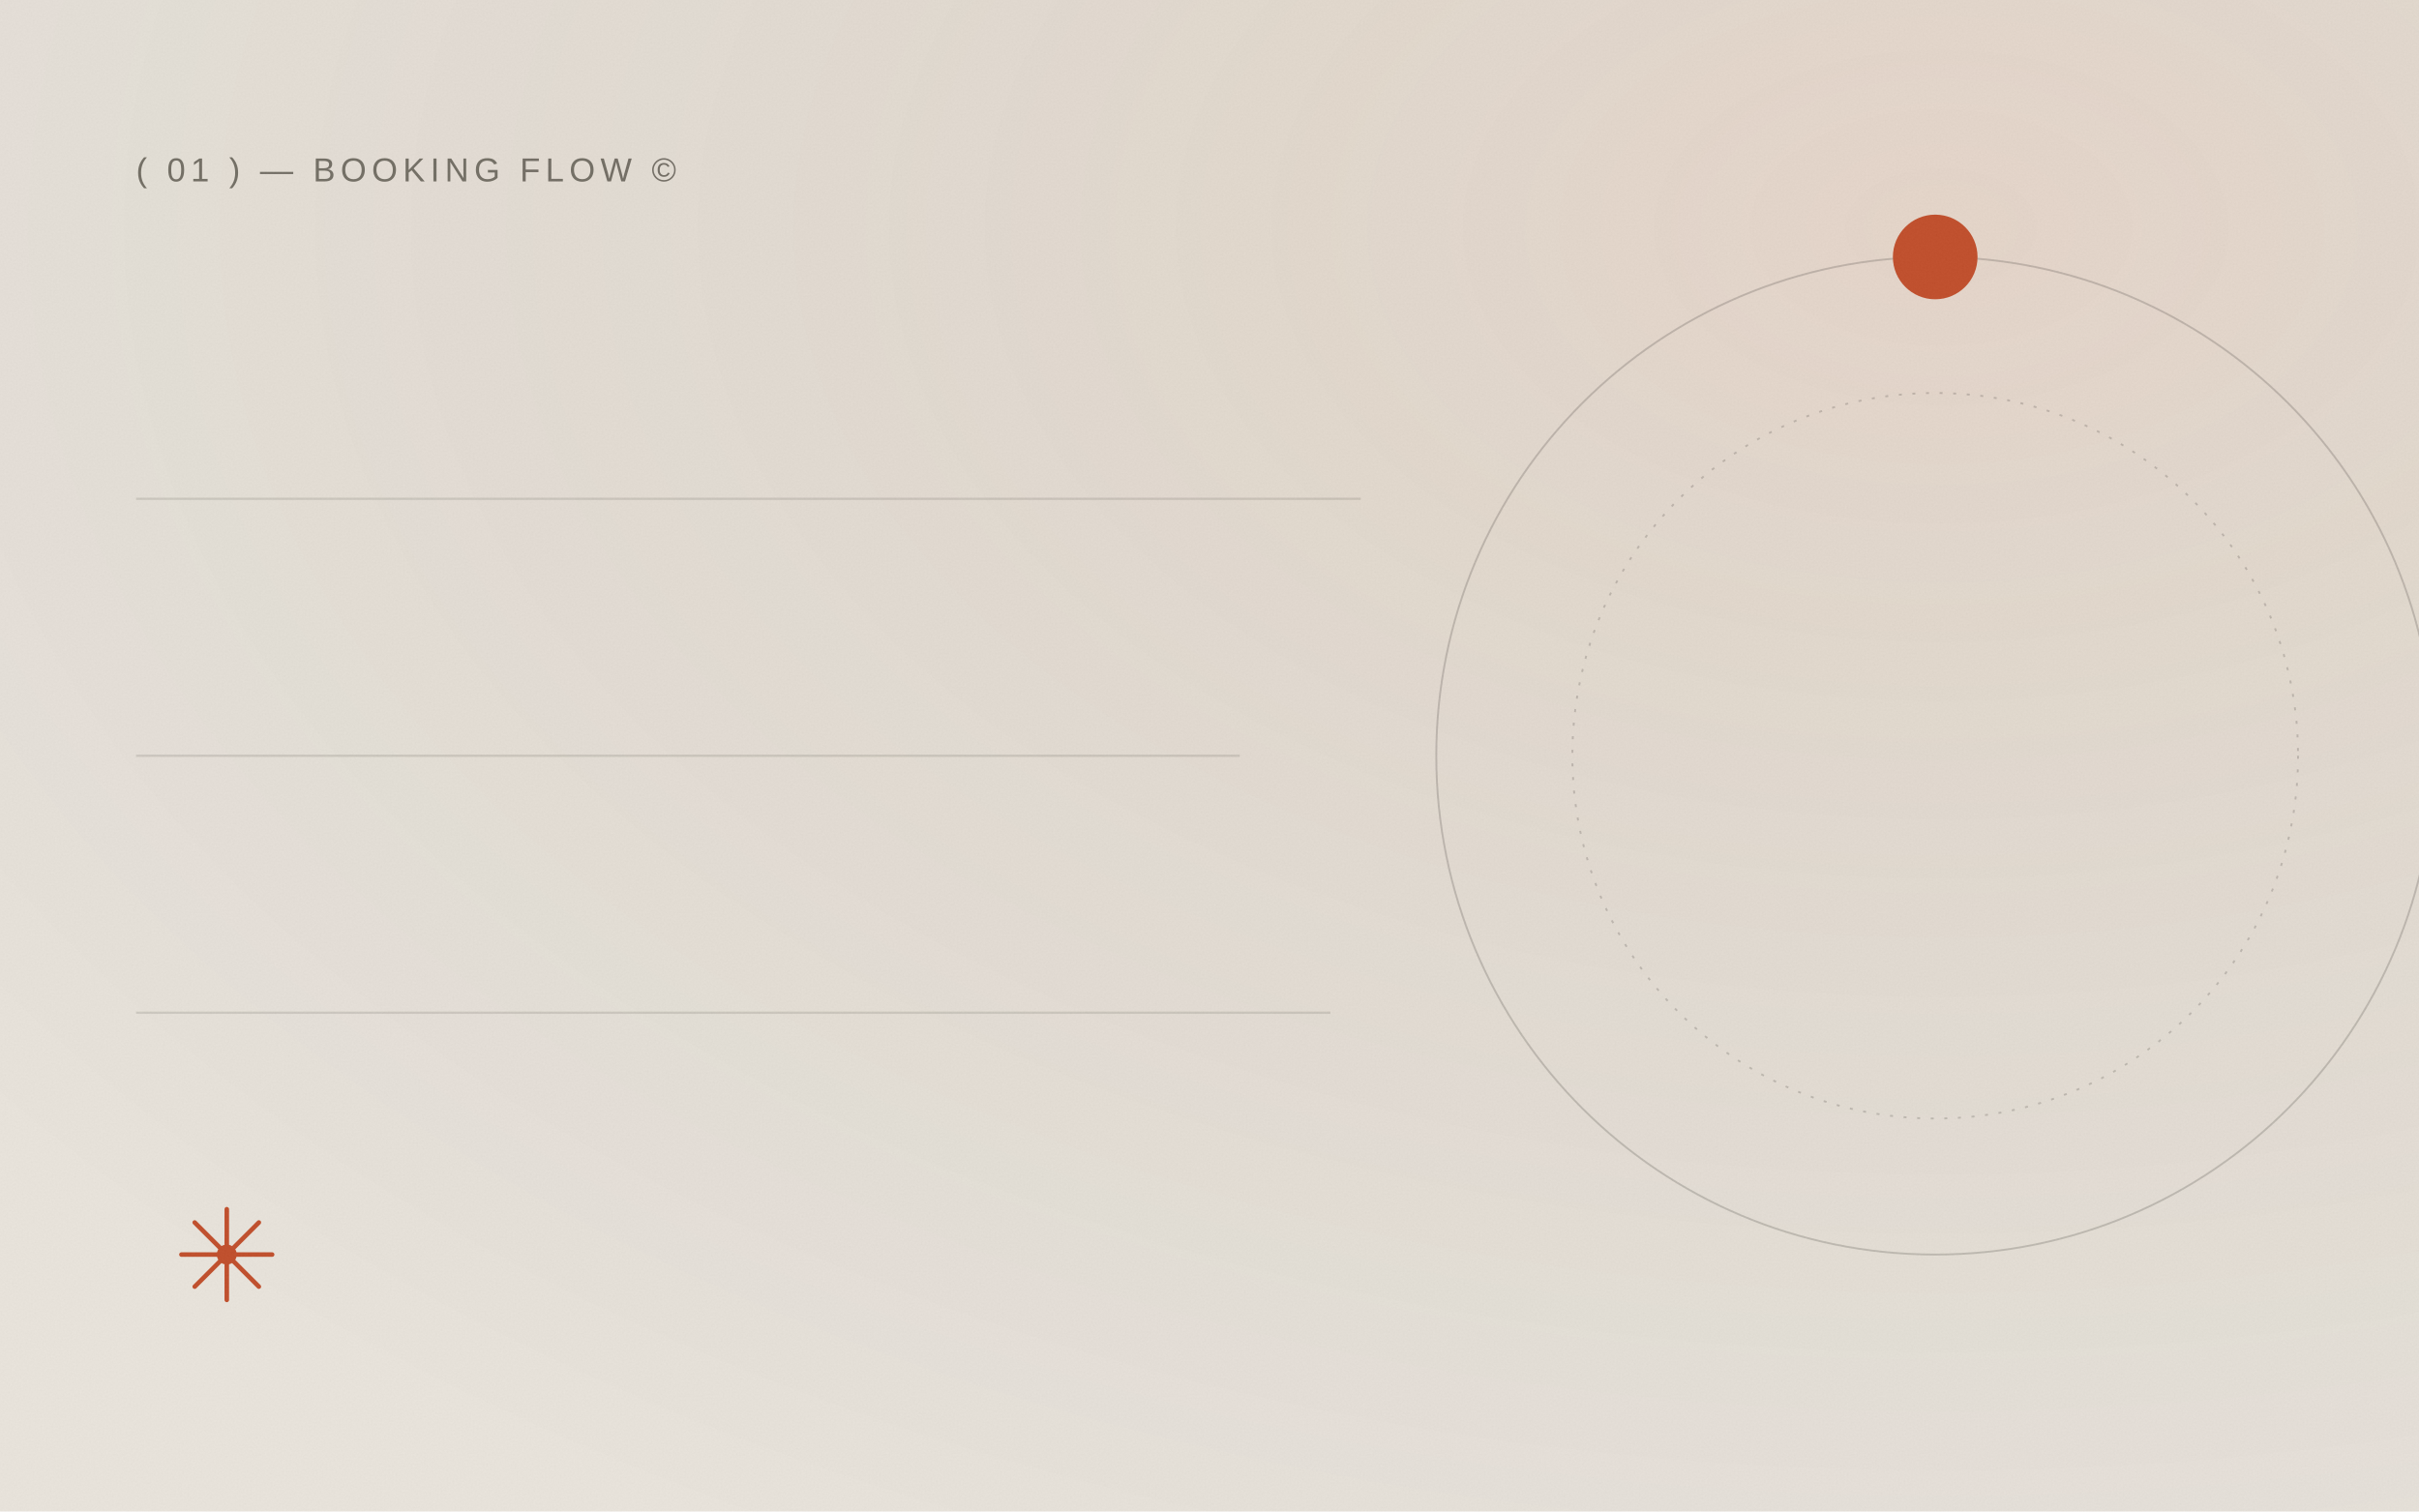
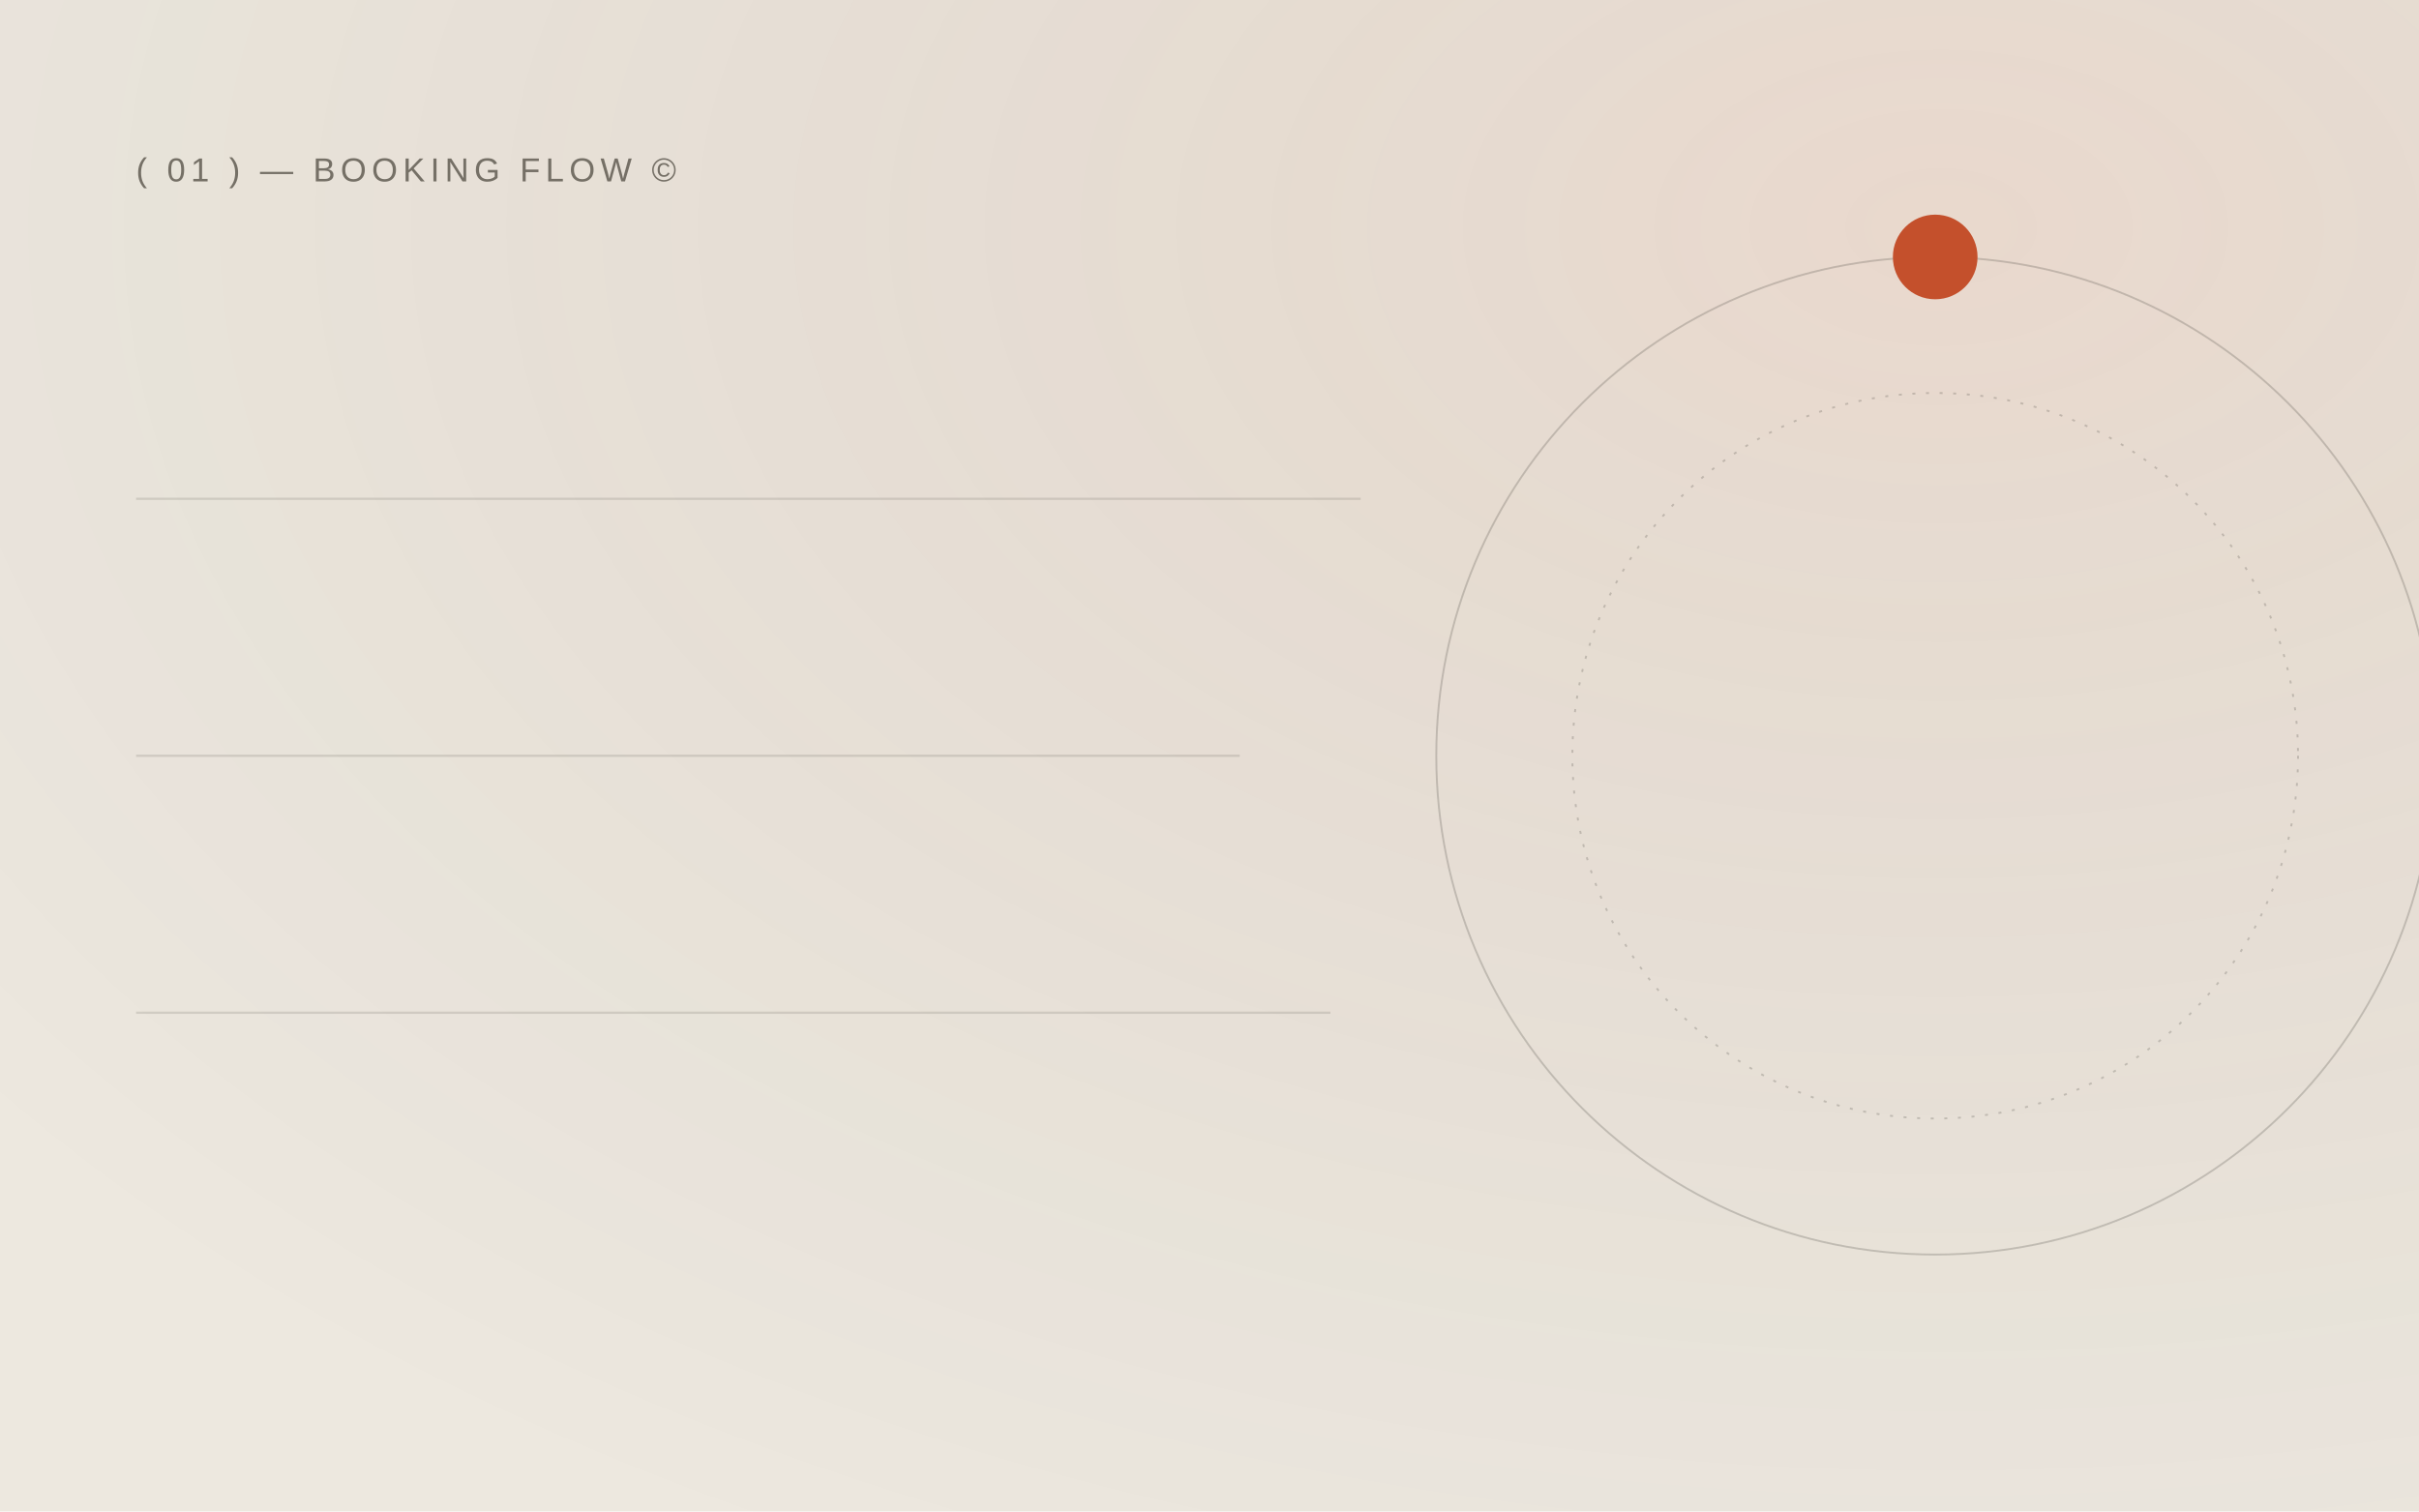
<svg xmlns="http://www.w3.org/2000/svg" width="1600" height="1000" viewBox="0 0 1600 1000">
  <defs>
-     <filter id="g" x="0" y="0" width="100%" height="100%">
-       <feTurbulence type="fractalNoise" baseFrequency="0.8" numOctaves="2" stitchTiles="stitch" />
-       <feColorMatrix type="saturate" values="0" />
-       <feComponentTransfer>
-         <feFuncA type="linear" slope="0.5" />
-       </feComponentTransfer>
-       <feComposite operator="over" in2="SourceGraphic" />
-     </filter>
    <radialGradient id="wash" cx="0.8" cy="0.15" r="1">
      <stop offset="0" stop-color="rgba(196,80,44,0.10)" />
      <stop offset="1" stop-color="rgba(0,0,0,0)" />
    </radialGradient>
  </defs>
  <rect width="1600" height="1000" fill="#EDE8DF" />
  <rect width="1600" height="1000" fill="url(#wash)" />
  <circle cx="1280" cy="500" r="330" fill="none" stroke="rgba(17,17,16,0.18)" stroke-width="1.25" />
  <circle cx="1280" cy="500" r="240" fill="none" stroke="rgba(17,17,16,0.18)" stroke-width="1.25" stroke-dasharray="2 7" />
  <circle cx="1280" cy="170" r="28" fill="#C4502C" />
  <line x1="90" y1="330" x2="900" y2="330" stroke="rgba(17,17,16,0.12)" stroke-width="1.5" />
  <line x1="90" y1="500" x2="820" y2="500" stroke="rgba(17,17,16,0.12)" stroke-width="1.5" />
  <line x1="90" y1="670" x2="880" y2="670" stroke="rgba(17,17,16,0.12)" stroke-width="1.5" />
-   <g>
-     <line x1="150" y1="830" x2="180" y2="830" stroke="#C4502C" stroke-width="3" stroke-linecap="round" />
-     <line x1="150" y1="830" x2="171.213" y2="851.213" stroke="#C4502C" stroke-width="3" stroke-linecap="round" />
-     <line x1="150" y1="830" x2="150" y2="860" stroke="#C4502C" stroke-width="3" stroke-linecap="round" />
-     <line x1="150" y1="830" x2="128.787" y2="851.213" stroke="#C4502C" stroke-width="3" stroke-linecap="round" />
-     <line x1="150" y1="830" x2="120" y2="830" stroke="#C4502C" stroke-width="3" stroke-linecap="round" />
-     <line x1="150" y1="830" x2="128.787" y2="808.787" stroke="#C4502C" stroke-width="3" stroke-linecap="round" />
-     <line x1="150" y1="830" x2="150" y2="800" stroke="#C4502C" stroke-width="3" stroke-linecap="round" />
-     <line x1="150" y1="830" x2="171.213" y2="808.787" stroke="#C4502C" stroke-width="3" stroke-linecap="round" />
-     <circle cx="150" cy="830" r="6.6" fill="#C4502C" />
-   </g>
  <text x="90" y="120" font-family="'Helvetica Neue', Arial, sans-serif" font-size="22" letter-spacing="3.5" fill="rgba(112,106,97,0.95)">( 01 ) — BOOKING FLOW ©</text>
-   <rect width="1600" height="1000" filter="url(#g)" opacity="0.05" />
</svg>
